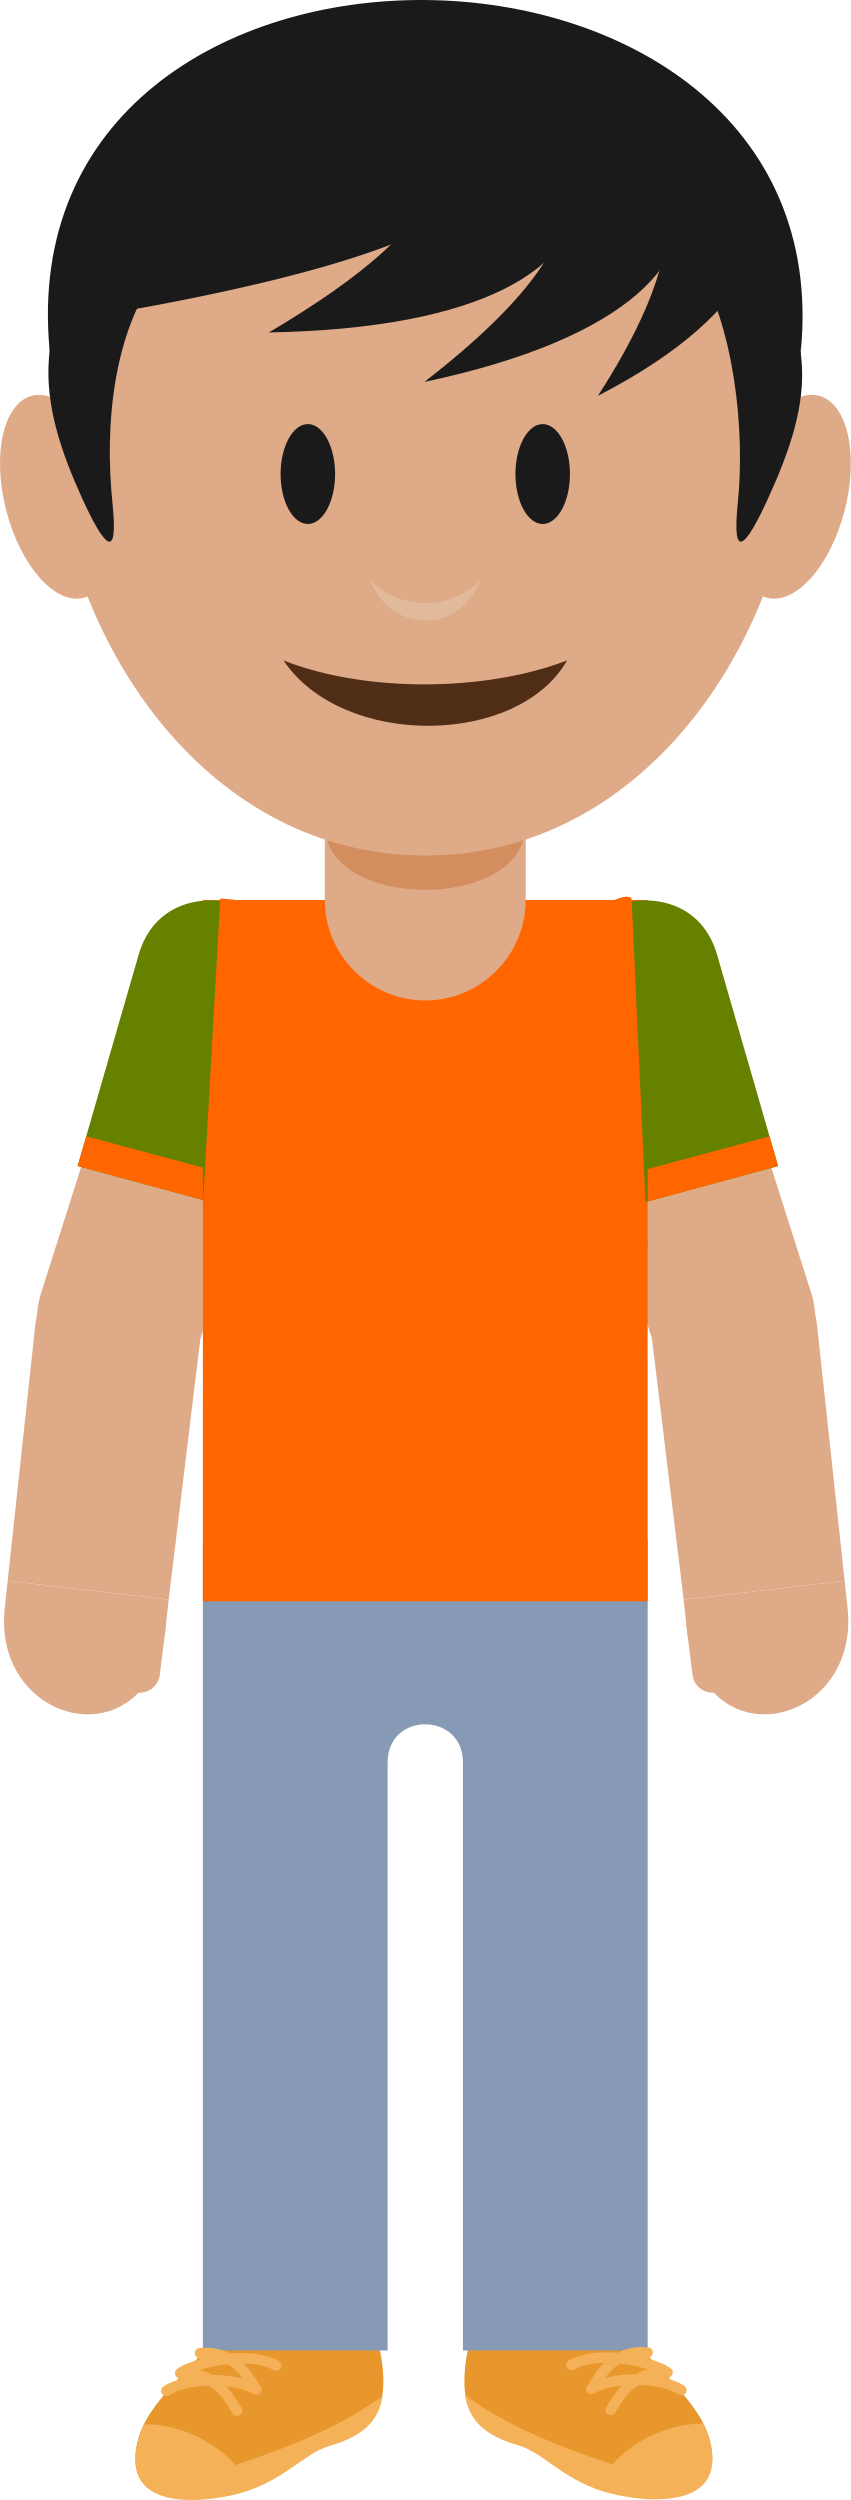
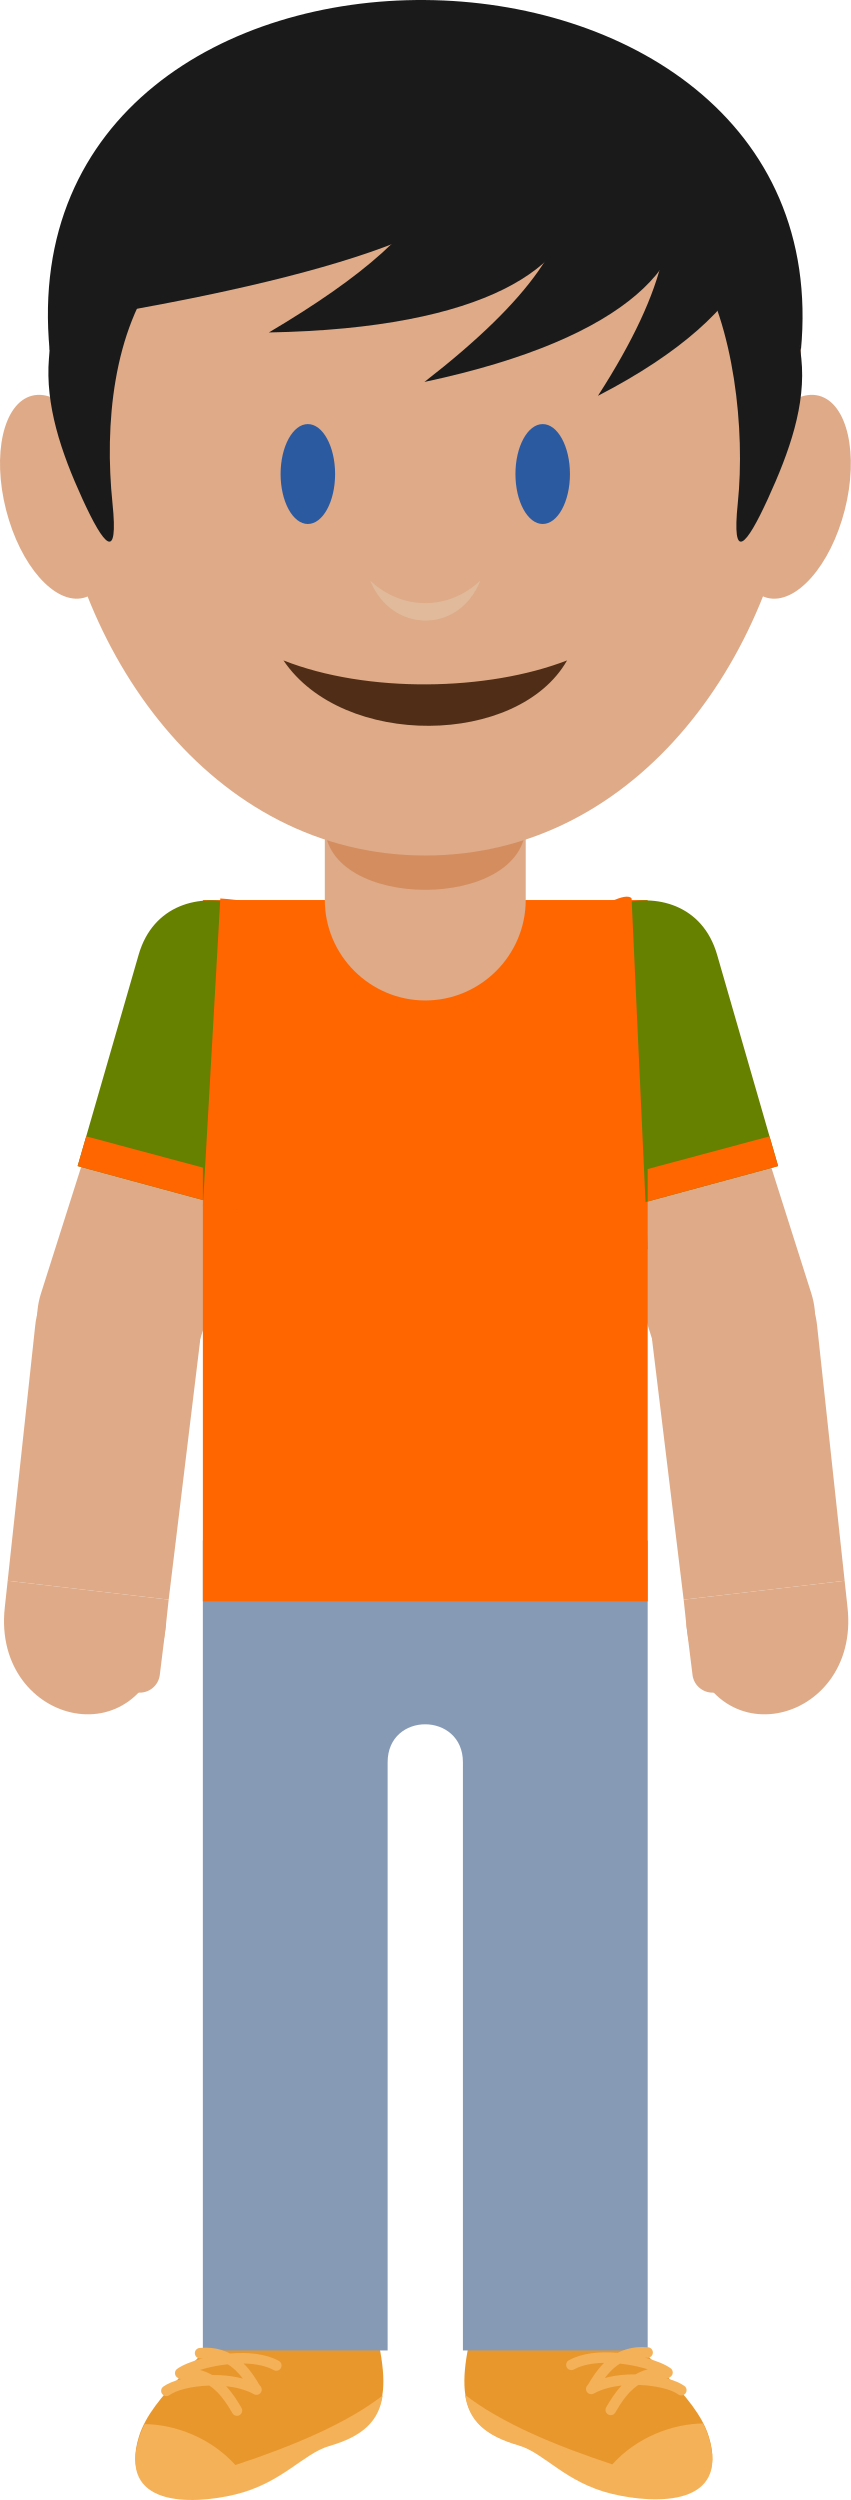
<svg xmlns="http://www.w3.org/2000/svg" width="31.385mm" height="92.217mm" viewBox="0 0 111.207 326.753" id="svg11472" version="1.1">
  <defs id="defs11474" />
  <g id="layer1" transform="translate(-250.111,-263.2713)">
    <g id="g674" transform="matrix(1.25,0,0,-1.25,305.6952,264.5884)">
      <path d="M 0,0 C -59.267,0 -44.986,-78.557 0,-78.557 44.987,-78.557 59.266,0 0,0" style="fill:#aa7764;fill-opacity:1;fill-rule:evenodd;stroke:none" id="path676" />
    </g>
    <g id="g678" transform="matrix(1.25,0,0,-1.25,282.0487,564.0501)">
      <path d="m 0,0 c -4.135,-6.159 -9.645,-9.702 -11.021,-14.145 -2.222,-7.175 5.778,-7.183 10.484,-5.832 4.409,1.266 6.832,4.226 9.38,4.961 C 15.415,-13.12 15.584,-9.231 12.925,0 10.266,9.231 3.328,5.762 0,0" style="fill:#e8972d;fill-opacity:1;fill-rule:evenodd;stroke:none" id="path680" />
    </g>
    <g id="g682" transform="matrix(1.25,0,0,-1.25,328.975,564.0501)">
      <path d="m 0,0 c 4.135,-6.159 9.643,-9.702 11.019,-14.145 2.265,-7.311 -6.168,-7.089 -10.747,-5.735 -4.337,1.283 -6.589,4.135 -9.115,4.864 -6.572,1.896 -6.741,5.785 -4.083,15.016 2.659,9.231 9.598,5.762 12.926,0" style="fill:#e8972d;fill-opacity:1;fill-rule:evenodd;stroke:none" id="path684" />
    </g>
    <g id="g686" transform="matrix(1.25,0,0,-1.25,276.6248,464.6161)">
      <path d="m 0,0 46.511,0 0,-84.694 -19.318,0 0,61.505 c 0,5.277 -7.873,5.309 -7.873,0 l 0,-61.505 -19.32,0 L 0,0 Z" style="fill:#869ab5;fill-opacity:1;fill-rule:evenodd;stroke:none" id="path688" />
    </g>
    <g id="g690" transform="matrix(1.25,0,0,-1.25,290.233,394.3521)" style="fill:#deaa87;fill-opacity:1">
      <path d="m 0,0 -11.314,-35.615 c -1.441,-4.536 -6.333,-7.069 -10.869,-5.627 -4.538,1.44 -7.07,6.331 -5.629,10.868 L -16.498,5.24 C -13.211,15.586 3.117,9.812 0,0" style="fill:#deaa87;fill-opacity:1;fill-rule:evenodd;stroke:none" id="path692" />
    </g>
    <g id="g694" transform="matrix(1.25,0,0,-1.25,269.4875,472.9289)" style="fill:#deaa87;fill-opacity:1">
      <path d="M 0,0 0,0 C 1.149,-0.141 1.972,-1.197 1.831,-2.346 L 1.206,-7.413 c -0.143,-1.148 -1.199,-1.972 -2.346,-1.83 -1.149,0.141 -1.974,1.197 -1.83,2.345 l 0.624,5.067 C -2.204,-0.682 -1.149,0.141 0,0" style="fill:#deaa87;fill-opacity:1;fill-rule:evenodd;stroke:none" id="path696" />
    </g>
    <g id="g698" transform="matrix(1.25,0,0,-1.25,271.7756,475.8611)" style="fill:#deaa87;fill-opacity:1">
      <path d="M 0,0 0.304,2.811 -16.53,4.785 -16.833,1.974 C -18.191,-10.448 -1.551,-14.37 0,0" style="fill:#deaa87;fill-opacity:1;fill-rule:evenodd;stroke:none" id="path700" />
    </g>
    <g id="g702" transform="matrix(1.25,0,0,-1.25,272.1558,472.3474)" style="fill:#deaa87;fill-opacity:1">
      <path d="m 0,0 3.262,26.849 c 0.573,4.723 -2.943,9.022 -7.676,9.532 -4.733,0.512 -9.024,-2.943 -9.534,-7.674 L -16.834,1.974 0,0 Z" style="fill:#deaa87;fill-opacity:1;fill-rule:evenodd;stroke:none" id="path704" />
    </g>
    <g id="g706" transform="matrix(1.25,0,0,-1.25,321.3881,394.3521)" style="fill:#deaa87;fill-opacity:1">
      <path d="m 0,0 11.312,-35.615 c 1.443,-4.536 6.333,-7.069 10.871,-5.627 4.536,1.44 7.068,6.331 5.627,10.868 L 16.496,5.24 C 13.209,15.586 -3.117,9.812 0,0" style="fill:#deaa87;fill-opacity:1;fill-rule:evenodd;stroke:none" id="path708" />
    </g>
    <g id="g710" transform="matrix(1.25,0,0,-1.25,342.1312,472.9289)" style="fill:#deaa87;fill-opacity:1">
      <path d="m 0,0 0,0 c -1.149,-0.141 -1.972,-1.197 -1.831,-2.346 l 0.627,-5.067 c 0.141,-1.148 1.197,-1.972 2.346,-1.83 1.148,0.141 1.972,1.197 1.83,2.345 L 2.346,-1.831 C 2.205,-0.682 1.149,0.141 0,0" style="fill:#deaa87;fill-opacity:1;fill-rule:evenodd;stroke:none" id="path712" />
    </g>
    <g id="g714" transform="matrix(1.25,0,0,-1.25,339.8431,475.8611)" style="fill:#deaa87;fill-opacity:1">
      <path d="M 0,0 -0.302,2.811 16.53,4.785 16.834,1.973 C 18.191,-10.448 1.553,-14.37 0,0" style="fill:#deaa87;fill-opacity:1;fill-rule:evenodd;stroke:none" id="path716" />
    </g>
    <g id="g718" transform="matrix(1.25,0,0,-1.25,339.4651,472.3474)" style="fill:#deaa87;fill-opacity:1">
      <path d="m 0,0 -3.262,26.849 c -0.574,4.723 2.944,9.022 7.676,9.532 4.733,0.512 9.022,-2.943 9.534,-7.675 L 16.833,1.974 0,0 Z" style="fill:#deaa87;fill-opacity:1;fill-rule:evenodd;stroke:none" id="path720" />
    </g>
    <path d="m 276.627,380.906 58.136,0 0,91.662 -58.136,0 0,-91.662 z" style="fill:#ff6600;fill-opacity:1;fill-rule:evenodd;stroke:none" id="path722" />
    <g id="g724" transform="matrix(1.25,0,0,-1.25,305.6952,337.6952)" style="fill:#deaa87">
      <path d="m 0,0 0,0 c 5.776,0 10.502,-4.727 10.502,-10.504 l 0,-24.065 c 0,-5.776 -4.726,-10.502 -10.502,-10.502 -5.776,0 -10.504,4.726 -10.504,10.502 l 0,24.065 C -10.504,-4.727 -5.776,0 0,0" style="fill:#deaa87;fill-opacity:1;fill-rule:evenodd;stroke:none" id="path726" />
    </g>
    <g id="g728" transform="matrix(1.25,0,0,-1.25,318.8225,371.1161)" style="fill:#d38d5f">
      <path d="M 0,0 0,0 C 0,-9.021 -21.005,-9.021 -21.005,0 -21.005,9.021 0,9.021 0,0" style="fill:#d38d5f;fill-opacity:1;fill-rule:evenodd;stroke:none" id="path730" />
    </g>
    <g id="g732" transform="matrix(1.25,0,0,-1.25,305.6952,267.713)" style="fill:#deaa87">
      <path d="M 0,0 C -59.183,0 -44.924,-85.9 0,-85.9 44.922,-85.9 59.182,0 0,0" style="fill:#deaa87;fill-opacity:1;fill-rule:evenodd;stroke:none" id="path734" />
    </g>
    <g id="g736" transform="matrix(1.25,0,0,-1.25,254.298,314.9915)" style="fill:#deaa87">
      <path d="M 0,0 C 2.99,0.763 6.621,-3.349 8.111,-9.185 9.6,-15.02 8.387,-20.369 5.397,-21.133 c -2.989,-0.763 -6.619,3.349 -8.11,9.184 C -4.203,-6.113 -2.988,-0.763 0,0" style="fill:#deaa87;fill-opacity:1;fill-rule:evenodd;stroke:none" id="path738" />
    </g>
    <g id="g740" transform="matrix(1.25,0,0,-1.25,357.1306,314.9915)" style="fill:#deaa87">
      <path d="m 0,0 c -2.99,0.763 -6.621,-3.349 -8.109,-9.185 -1.491,-5.835 -0.276,-11.184 2.712,-11.948 2.99,-0.763 6.621,3.349 8.11,9.184 C 4.203,-6.113 2.988,-0.763 0,0" style="fill:#deaa87;fill-opacity:1;fill-rule:evenodd;stroke:none" id="path742" />
    </g>
-     <g id="g744" transform="matrix(1.25,0,0,-1.25,321.0414,331.7568)" style="fill:#1a1a1a">
-       <path d="M 0,0 C 1.571,0 2.851,2.346 2.851,5.223 2.851,8.1 1.571,10.446 0,10.446 -1.569,10.446 -2.849,8.1 -2.849,5.223 -2.849,2.346 -1.569,0 0,0" style="fill:#1a1a1a;fill-opacity:1;fill-rule:evenodd;stroke:none" id="path746" />
+     <g id="g744" transform="matrix(1.25,0,0,-1.25,321.0414,331.7568)" style="fill:#2c5aa0">
+       <path d="M 0,0 C 1.571,0 2.851,2.346 2.851,5.223 2.851,8.1 1.571,10.446 0,10.446 -1.569,10.446 -2.849,8.1 -2.849,5.223 -2.849,2.346 -1.569,0 0,0" style="fill:#2c5aa0;fill-opacity:1;fill-rule:evenodd;stroke:none" id="path746" />
    </g>
-     <g id="g748" transform="matrix(1.25,0,0,-1.25,290.347,331.7568)" style="fill:#1a1a1a">
-       <path d="M 0,0 C 1.569,0 2.85,2.346 2.85,5.223 2.85,8.1 1.569,10.446 0,10.446 -1.569,10.446 -2.85,8.1 -2.85,5.223 -2.85,2.346 -1.569,0 0,0" style="fill:#1a1a1a;fill-opacity:1;fill-rule:evenodd;stroke:none" id="path750" />
+     <g id="g748" transform="matrix(1.25,0,0,-1.25,290.347,331.7568)" style="fill:#2c5aa0">
+       <path d="M 0,0 C 1.569,0 2.85,2.346 2.85,5.223 2.85,8.1 1.569,10.446 0,10.446 -1.569,10.446 -2.85,8.1 -2.85,5.223 -2.85,2.346 -1.569,0 0,0" style="fill:#2c5aa0;fill-opacity:1;fill-rule:evenodd;stroke:none" id="path750" />
    </g>
    <g id="g752" transform="matrix(1.25,0,0,-1.25,312.902,339.1413)">
      <path d="M 0,0 C -2.213,-5.642 -9.319,-5.543 -11.531,0 -8.292,-3.082 -3.416,-3.225 0,0" style="fill:#e0ba9b;fill-opacity:1;fill-rule:evenodd;stroke:none" id="path754" />
    </g>
    <g id="g756" transform="matrix(1.25,0,0,-1.25,264.8105,329.0258)" style="fill:#1a1a1a">
      <path d="m 0,0 c 0.649,-6.284 -0.879,-4.505 -3.135,0.423 -2.256,4.928 -3.903,9.844 -3.507,14.711 3.806,46.989 73.672,47.565 78.669,0 C 72.537,10.277 70.777,5.351 68.52,0.423 66.264,-4.505 64.736,-6.283 65.385,0 66.173,7.63 64.999,18.61 60.962,25.073 53.819,36.508 44.498,29.872 31.861,29.872 19.227,29.872 13.302,35.029 5.051,24.474 0.05,18.076 -0.841,8.147 0,0" style="fill:#1a1a1a;fill-opacity:1;fill-rule:evenodd;stroke:none" id="path758" />
    </g>
    <g id="g764" transform="matrix(1.25,0,0,-1.25,324.2286,349.5879)" style="fill:#502d16">
      <path d="M 0,0 C -5.112,-8.995 -23.439,-9.242 -29.655,0 -20.9,-3.459 -8.299,-3.221 0,0" style="fill:#502d16;fill-opacity:1;fill-rule:evenodd;stroke:none" id="path766" />
    </g>
    <g id="g12182" style="fill:#1a1a1a">
      <g transform="matrix(1.25,0,0,-1.25,256.5995,309.0731)" id="g760" style="fill:#1a1a1a">
        <path id="path762" style="fill:#1a1a1a;fill-opacity:1;fill-rule:evenodd;stroke:none" d="M 0,0 C -4.702,49.447 83.143,48.26 78.552,0 68.375,29.494 10.176,29.494 0,0" />
      </g>
      <g transform="matrix(1.25,0,0,-1.25,328.2637,315.0049)" id="g768" style="fill:#1a1a1a">
        <path id="path770" style="fill:#1a1a1a;fill-opacity:1;fill-rule:evenodd;stroke:none" d="M 0,0 C 14.857,23.076 4.853,29.406 -11.805,36.23 9.575,39.08 35.011,18.099 0,0" />
      </g>
      <g transform="matrix(1.25,0,0,-1.25,305.5857,313.1899)" id="g772" style="fill:#1a1a1a">
        <path id="path774" style="fill:#1a1a1a;fill-opacity:1;fill-rule:evenodd;stroke:none" d="M 0,0 C 22.789,17.7 15.847,25.339 3.312,34.735 26.418,33.057 43.55,9.264 0,0" />
      </g>
      <g transform="matrix(1.25,0,0,-1.25,285.2562,306.7235)" id="g776" style="fill:#1a1a1a">
        <path id="path778" style="fill:#1a1a1a;fill-opacity:1;fill-rule:evenodd;stroke:none" d="M 0,0 C 19.821,11.754 23.24,20.155 12.495,33.32 36.831,25.943 45.471,0.842 0,0" />
      </g>
      <g transform="matrix(1.25,0,0,-1.25,263.8711,304.3592)" id="g780" style="fill:#1a1a1a">
        <path id="path782" style="fill:#1a1a1a;fill-opacity:1;fill-rule:evenodd;stroke:none" d="M 0,0 C 10.5,11.753 16.117,16.848 16.802,28.949 42.401,22.469 60.017,10.329 0,0" />
      </g>
    </g>
    <g id="g784" transform="matrix(1.25,0,0,-1.25,323.0477,394.0503)" style="fill:#668000">
      <path d="M 0,0 6.3,-21.835 23.008,-17.301 16.63,4.8 C 13.621,15.23 -2.856,9.892 0,0" style="fill:#668000;fill-opacity:1;fill-rule:evenodd;stroke:none" id="path786" />
    </g>
    <g id="g788" transform="matrix(1.25,0,0,-1.25,289.0207,394.0503)" style="fill:#668000">
      <path d="M 0,0 -6.302,-21.835 -23.009,-17.301 -16.63,4.8 C -13.621,15.23 2.854,9.892 0,0" style="fill:#668000;fill-opacity:1;fill-rule:evenodd;stroke:none" id="path790" />
    </g>
    <g id="g792" transform="matrix(1.25,0,0,-1.25,260.2588,415.677)" style="fill:#ff6600;fill-opacity:1">
      <path d="m 0,0 0.896,3.107 12.199,-3.271 0,-3.389 L 0,0 Z" style="fill:#ff6600;fill-opacity:1;fill-rule:evenodd;stroke:none" id="path794" />
    </g>
    <g id="g796" transform="matrix(1.25,0,0,-1.25,269.0333,580.1053)">
      <path d="m 0,0 c -0.242,-0.469 -0.442,-0.943 -0.592,-1.428 -2.23,-7.2 5.38,-7.055 10.042,-5.933 4.879,1.174 7.143,4.289 9.821,5.062 3.526,1.016 5.208,2.607 5.601,5.287 C 21.131,0.079 15.473,-2.306 9.473,-4.278 6.921,-1.451 3.233,-0.045 0,0" style="fill:#f5b158;fill-opacity:1;fill-rule:evenodd;stroke:none" id="path798" />
    </g>
    <g id="g800" transform="matrix(1.25,0,0,-1.25,272.2632,576.3129)">
      <path d="M 0,0 C -0.245,-0.179 -0.589,-0.126 -0.768,0.118 -0.947,0.362 -0.893,0.706 -0.65,0.885 -0.22,1.2 0.449,1.479 1.26,1.69 l -0.013,0 C 1.088,1.676 0.938,1.73 0.828,1.83 0.771,1.866 0.719,1.914 0.678,1.971 0.499,2.214 0.551,2.558 0.796,2.737 1.329,3.128 2.317,3.54 3.511,3.857 3.423,3.852 3.335,3.846 3.246,3.838 2.945,3.811 2.679,4.033 2.652,4.335 2.625,4.635 2.847,4.902 3.147,4.929 4.008,5.008 4.761,4.922 5.425,4.719 l 0,-1.582 C 4.609,3.014 3.838,2.835 3.18,2.629 3.65,2.504 4.078,2.322 4.468,2.098 4.785,2.102 5.105,2.094 5.425,2.074 l 0,-2.24 C 5.196,0.112 4.946,0.377 4.667,0.616 4.509,0.752 4.341,0.879 4.162,0.997 2.357,0.939 0.719,0.529 0,0 M 5.425,4.719 C 5.747,4.621 6.05,4.496 6.331,4.348 L 6.413,4.355 C 8.213,4.498 10.072,4.326 11.434,3.574 11.699,3.429 11.797,3.095 11.651,2.83 11.506,2.564 11.171,2.467 10.906,2.612 10.053,3.084 8.929,3.283 7.748,3.302 8.496,2.568 9.027,1.714 9.446,0.997 9.645,0.832 9.706,0.545 9.577,0.31 9.432,0.045 9.097,-0.052 8.832,0.094 7.997,0.554 6.975,0.819 5.917,0.933 6.624,0.184 7.132,-0.658 7.53,-1.344 7.682,-1.606 7.592,-1.942 7.331,-2.093 7.068,-2.245 6.733,-2.155 6.581,-1.894 c -0.306,0.526 -0.68,1.15 -1.156,1.728 l 0,2.24 C 6.189,2.027 6.952,1.914 7.671,1.72 7.379,2.111 7.043,2.49 6.653,2.816 6.477,2.963 6.291,3.099 6.091,3.222 5.865,3.198 5.644,3.17 5.425,3.137 l 0,1.582 z" style="fill:#f5b158;fill-opacity:1;fill-rule:nonzero;stroke:none" id="path802" />
    </g>
    <g id="g804" transform="matrix(1.25,0,0,-1.25,341.9858,580.0204)">
      <path d="m 0,0 c 0.242,-0.468 0.442,-0.942 0.592,-1.428 2.23,-7.199 -5.448,-7.054 -10.11,-5.932 -4.879,1.174 -7.075,4.289 -9.754,5.062 -3.525,1.016 -5.207,2.607 -5.598,5.287 3.739,-2.909 9.397,-5.294 15.397,-7.266 C -6.921,-1.45 -3.232,-0.045 0,0" style="fill:#f5b158;fill-opacity:1;fill-rule:evenodd;stroke:none" id="path806" />
    </g>
    <g id="g808" transform="matrix(1.25,0,0,-1.25,331.9744,570.3275)">
      <path d="m 0,0 c -0.322,-0.098 -0.623,-0.225 -0.905,-0.371 l -0.083,0.007 c -1.8,0.143 -3.659,-0.03 -5.021,-0.781 -0.265,-0.146 -0.361,-0.48 -0.216,-0.746 0.145,-0.264 0.479,-0.362 0.744,-0.216 0.856,0.471 1.977,0.67 3.158,0.689 -0.746,-0.734 -1.279,-1.587 -1.698,-2.305 -0.198,-0.164 -0.257,-0.452 -0.13,-0.686 0.146,-0.266 0.479,-0.362 0.746,-0.217 0.834,0.46 1.855,0.724 2.913,0.841 -0.705,-0.75 -1.213,-1.593 -1.612,-2.278 -0.152,-0.262 -0.063,-0.598 0.2,-0.75 0.261,-0.151 0.598,-0.062 0.748,0.2 0.306,0.525 0.68,1.15 1.156,1.728 l 0,2.239 c -0.762,-0.046 -1.526,-0.159 -2.246,-0.353 0.294,0.389 0.628,0.769 1.02,1.096 0.174,0.147 0.362,0.283 0.562,0.405 C -0.44,-1.522 -0.218,-1.55 0,-1.583 L 0,0 Z m 5.427,-4.719 c 0.244,-0.179 0.587,-0.126 0.766,0.118 0.179,0.244 0.125,0.587 -0.118,0.766 -0.43,0.314 -1.099,0.594 -1.908,0.806 L 4.18,-3.03 c 0.159,-0.015 0.31,0.041 0.419,0.141 0.055,0.036 0.107,0.082 0.15,0.14 0.179,0.244 0.125,0.587 -0.118,0.766 -0.535,0.391 -1.523,0.804 -2.715,1.12 C 2.002,-0.867 2.09,-0.872 2.179,-0.881 2.48,-0.908 2.747,-0.686 2.773,-0.386 2.8,-0.084 2.579,0.182 2.278,0.209 1.417,0.289 0.664,0.202 0,0 L 0,-1.583 C 0.816,-1.705 1.587,-1.885 2.246,-2.091 1.775,-2.215 1.349,-2.397 0.959,-2.621 0.641,-2.619 0.32,-2.626 0,-2.646 l 0,-2.239 c 0.229,0.276 0.481,0.543 0.76,0.782 0.158,0.135 0.326,0.264 0.503,0.38 1.808,-0.057 3.443,-0.469 4.164,-0.996" style="fill:#f5b158;fill-opacity:1;fill-rule:nonzero;stroke:none" id="path810" />
    </g>
    <g id="g812" transform="matrix(1.411259,0,0,-1.703873,292.4792,379.9862)" style="fill:#ff6600">
      <path d="m -9.617,-0.419 c 0,0 4.438,-0.22 6.198,-1.202 4.062,-2.265 6.086,-9.946 8.482,-9.935 3.731,0.018 13.681,6.556 19.2,9.739 3.782,2.181 4.208,1.397 4.208,1.397 l 1.492,-26.91 -41.195,3.291 z" style="fill:#ff6600;fill-opacity:1;fill-rule:evenodd;stroke:none" id="path814" />
    </g>
    <g id="g828" transform="matrix(1.25,0,0,-1.25,351.8073,415.677)" style="fill:#ff6600;fill-opacity:1">
      <path d="m 0,0 -0.897,3.107 -12.738,-3.418 0,-3.389 L 0,0 Z" style="fill:#ff6600;fill-opacity:1;fill-rule:evenodd;stroke:none" id="path830" />
    </g>
  </g>
</svg>
